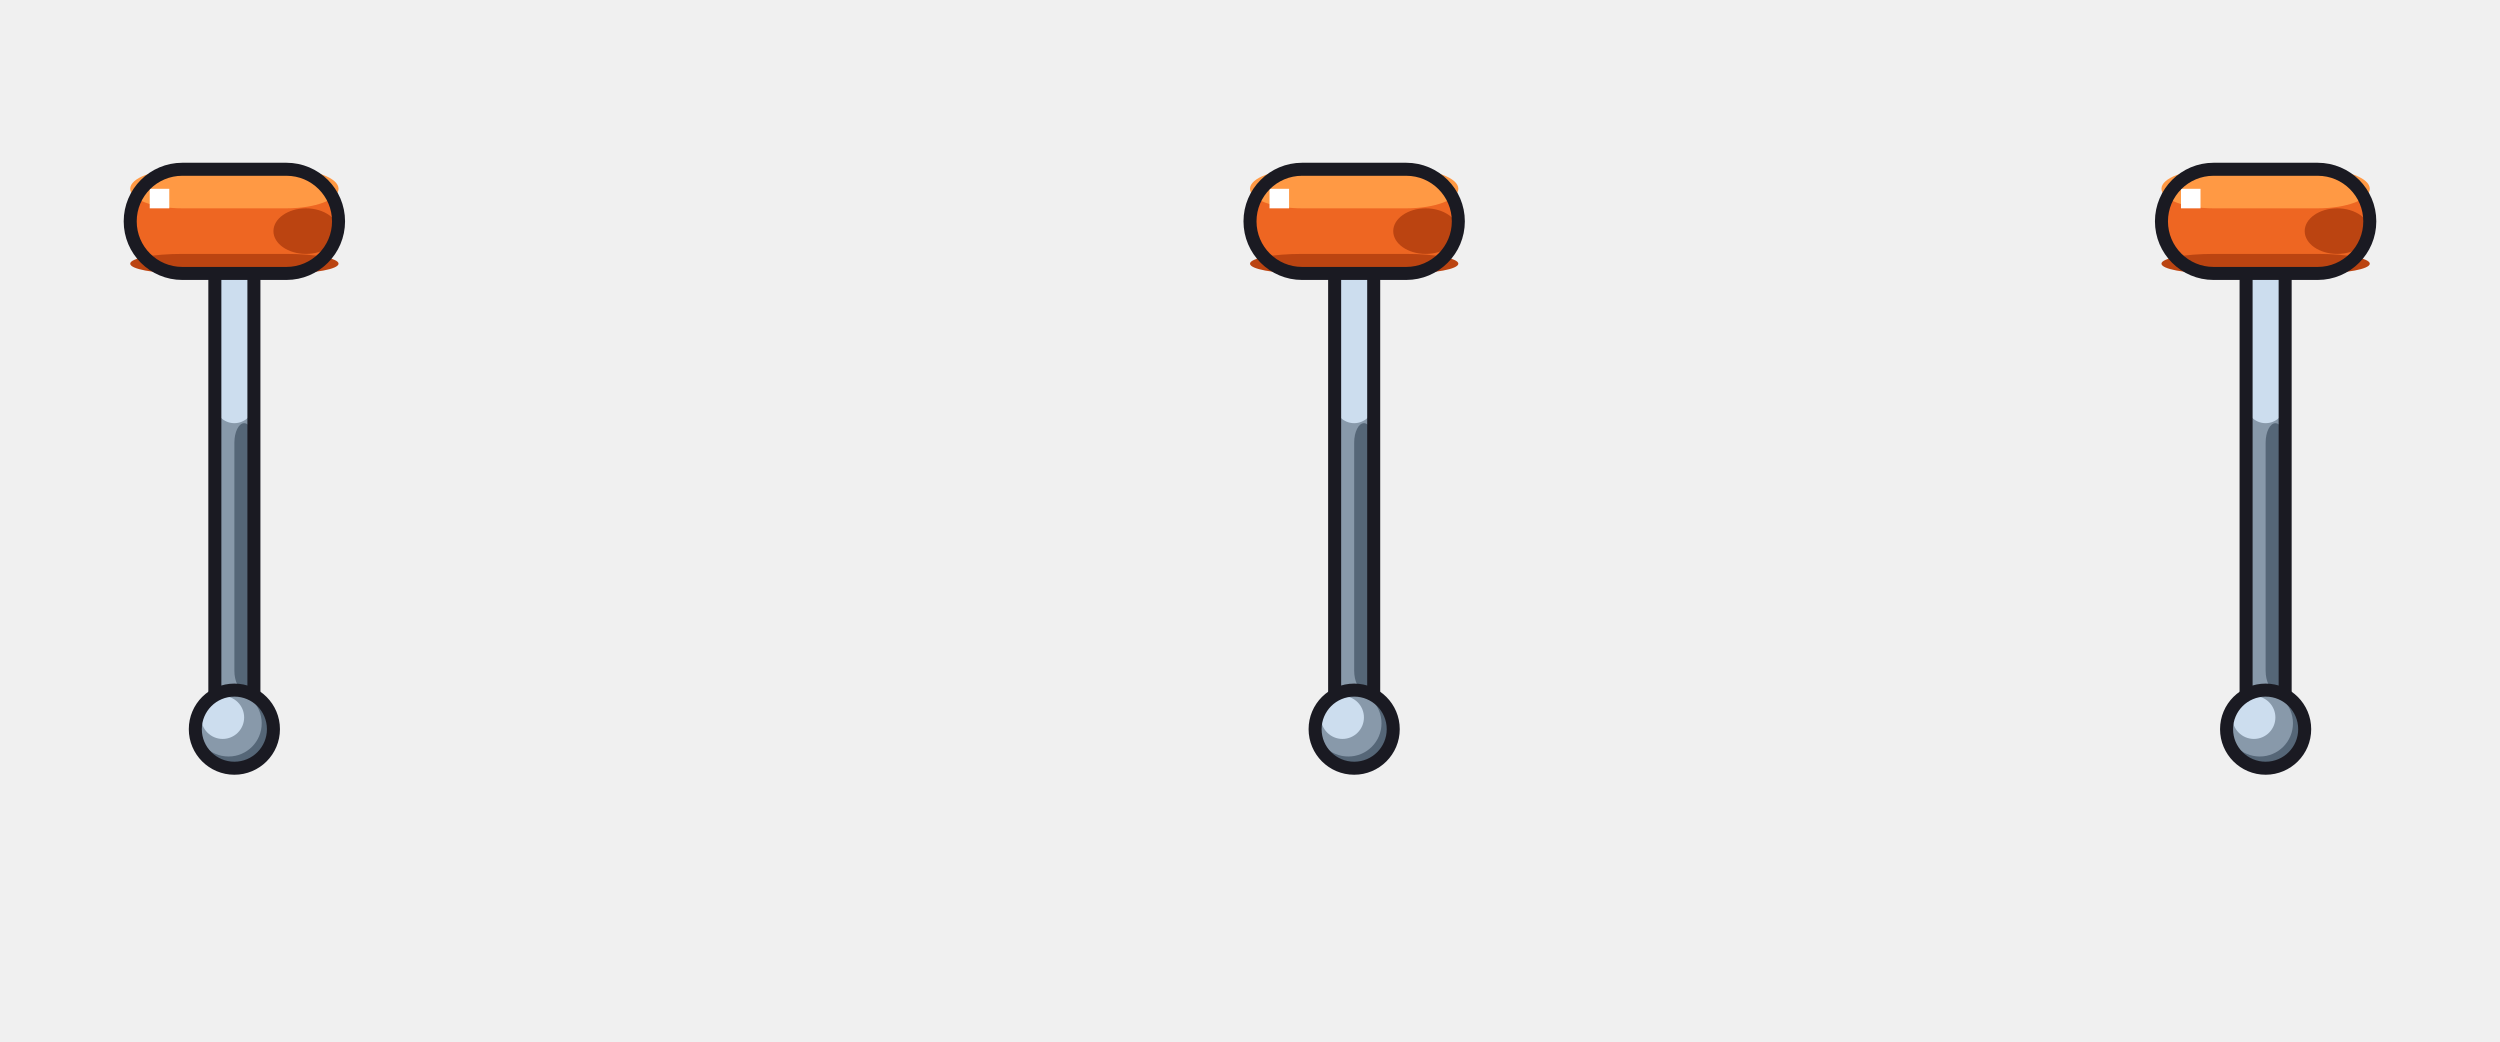
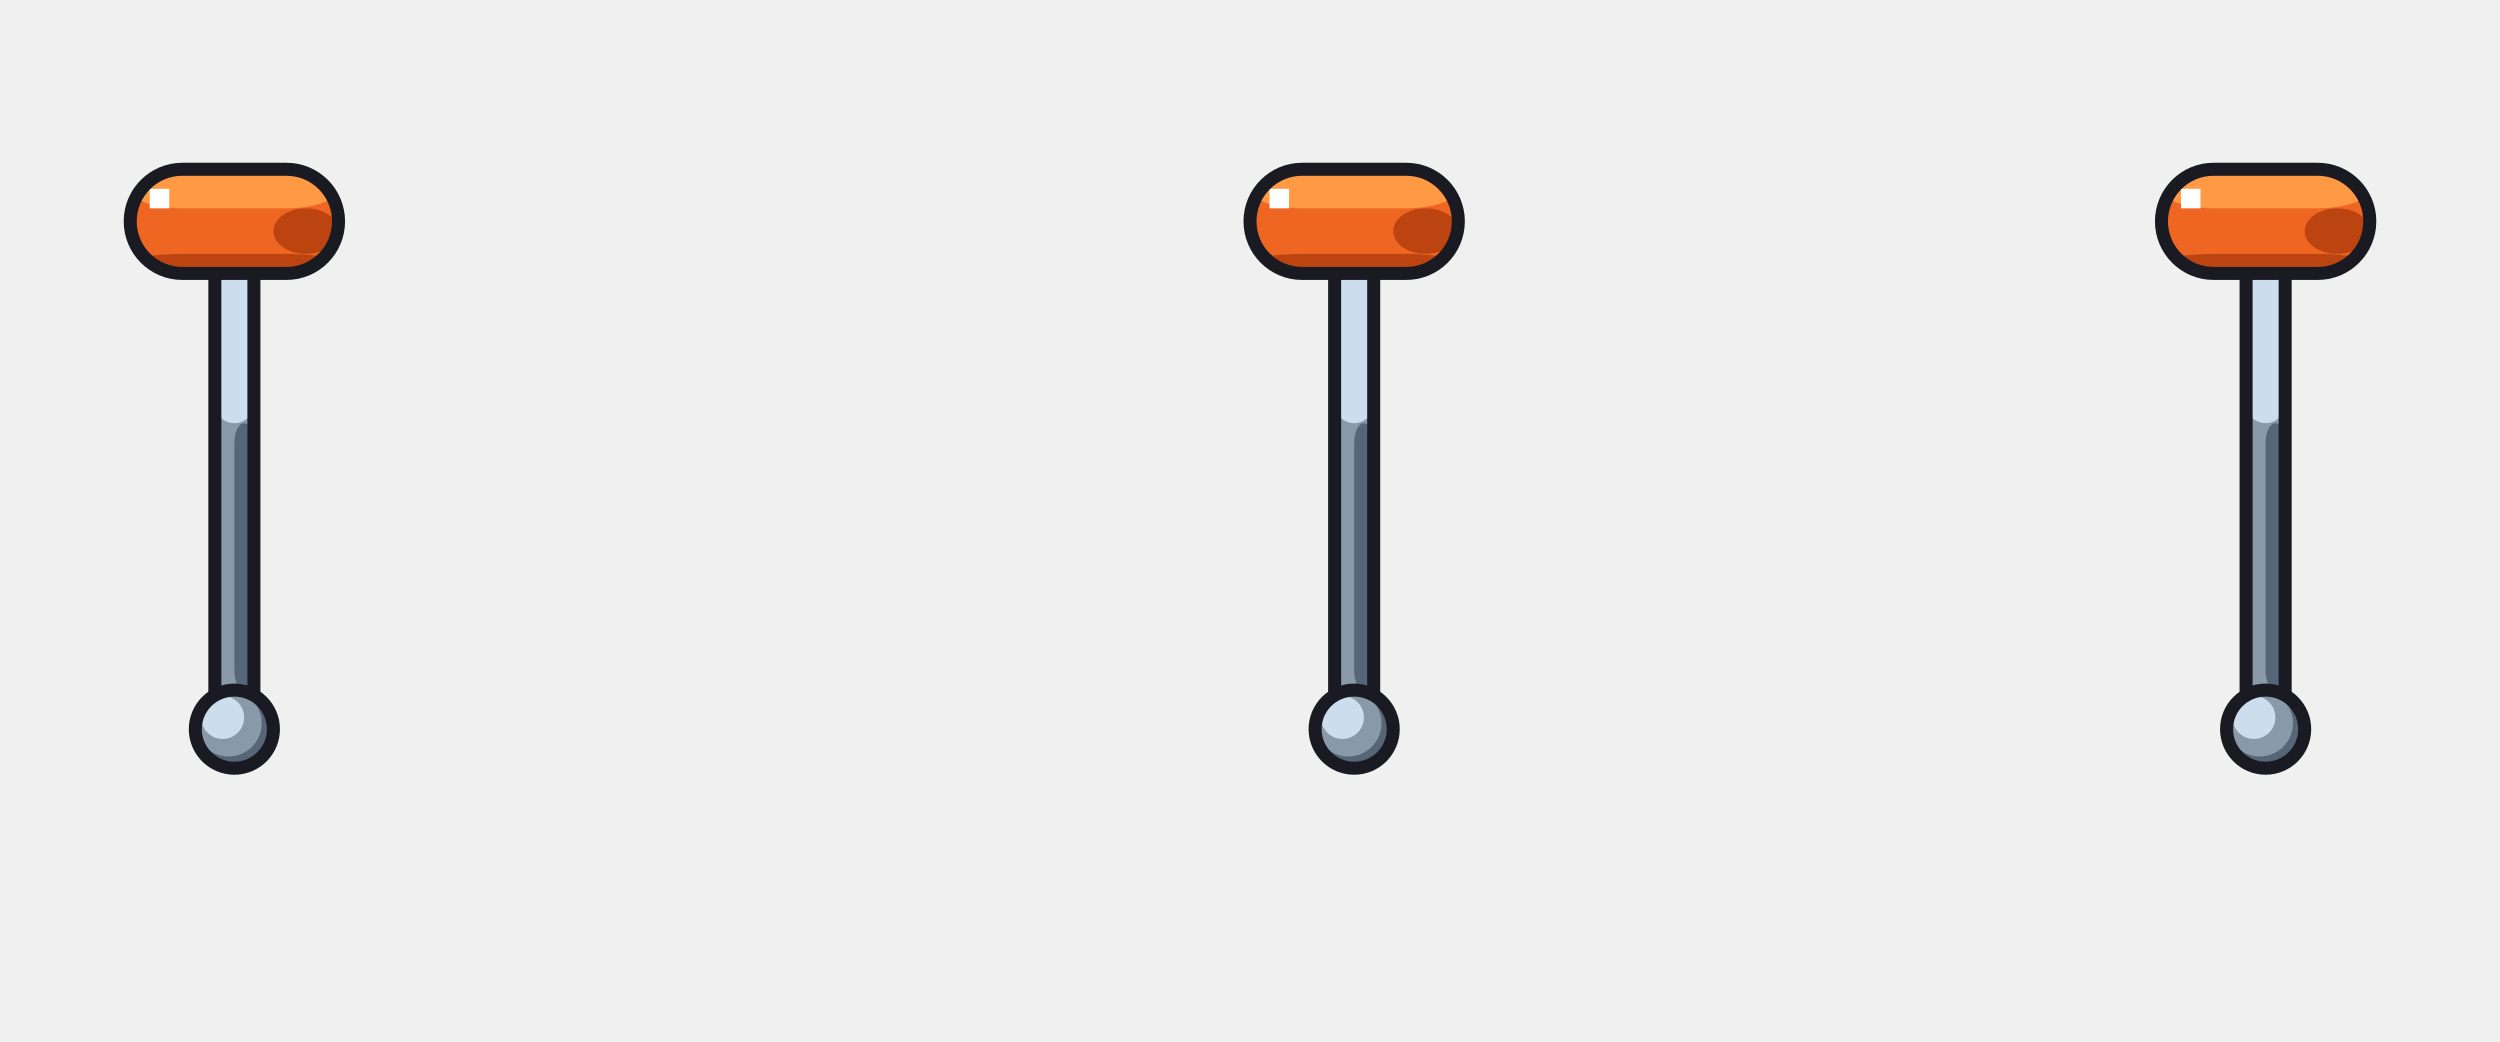
<svg xmlns="http://www.w3.org/2000/svg" viewBox="0 0 384 160" width="384" height="160">
  <g id="folding-umbrella-r0-c0" transform="translate(0,0)">
+     <defs>
+       <clipPath id="folding-umbrella-r0-c0-clip1">
+         <rect x="33" y="40" width="6" height="72" rx="3" />
+       </clipPath>
+       <clipPath id="folding-umbrella-r0-c0-clip2">
+         <rect x="20" y="26" width="32" height="16" rx="8" />
+       </clipPath>
+       <clipPath id="folding-umbrella-r0-c0-clip3">
+         <circle cx="36" cy="112" r="6" />
+       </clipPath>
+     </defs>
    <rect x="33" y="40" width="6" height="72" rx="3" fill="#8899AA" />
-     <rect x="33" y="40" width="6" height="25" rx="3" fill="#CCDDEE" />
-     <rect x="36" y="65" width="3" height="41" rx="3" fill="#556677" />
-     <rect x="33" y="106" width="6" height="6" rx="3" fill="#556677" />
+     <g clip-path="url(#folding-umbrella-r0-c0-clip1)">
+       <rect x="33" y="40" width="6" height="25" rx="3" fill="#CCDDEE" />
+       <rect x="36" y="65" width="3" height="41" rx="3" fill="#556677" />
+       <rect x="33" y="106" width="6" height="6" rx="3" fill="#556677" />
+     </g>
    <rect x="33" y="40" width="6" height="72" rx="3" fill="none" stroke="#1A1A22" stroke-width="2" />
    <rect x="20" y="26" width="32" height="16" rx="8" fill="#EE6622" />
-     <rect x="20" y="26" width="32" height="6" rx="8" fill="#FF9944" />
-     <rect x="42" y="32" width="10" height="7" rx="8" fill="#BB4411" />
-     <rect x="20" y="39" width="32" height="3" rx="8" fill="#BB4411" />
-     <rect x="23" y="29" width="3" height="3" fill="#FFFFFF" />
+     <g clip-path="url(#folding-umbrella-r0-c0-clip2)">
+       <rect x="20" y="26" width="32" height="6" rx="8" fill="#FF9944" />
+       <rect x="42" y="32" width="10" height="7" rx="8" fill="#BB4411" />
+       <rect x="20" y="39" width="32" height="3" rx="8" fill="#BB4411" />
+       <rect x="23" y="29" width="3" height="3" fill="#FFFFFF" />
+     </g>
    <rect x="20" y="26" width="32" height="16" rx="8" fill="none" stroke="#1A1A22" stroke-width="2" />
    <circle cx="36" cy="112" r="6" fill="#556677" />
-     <circle cx="35.1" cy="111.1" r="5.1" fill="#8899AA" />
-     <circle cx="34.2" cy="110.2" r="3.3" fill="#CCDDEE" />
+     <g clip-path="url(#folding-umbrella-r0-c0-clip3)">
+       <circle cx="35.1" cy="111.1" r="5.1" fill="#8899AA" />
+       <circle cx="34.2" cy="110.2" r="3.3" fill="#CCDDEE" />
+     </g>
    <circle cx="36" cy="112" r="6" fill="none" stroke="#1A1A22" stroke-width="2" />
  </g>
  <g id="folding-umbrella-r0-c1" transform="translate(128,0)">
+     <defs>
+       <clipPath id="folding-umbrella-r0-c1-clip1">
+         <rect x="77" y="40" width="6" height="72" rx="3" />
+       </clipPath>
+       <clipPath id="folding-umbrella-r0-c1-clip2">
+         <rect x="64" y="26" width="32" height="16" rx="8" />
+       </clipPath>
+       <clipPath id="folding-umbrella-r0-c1-clip3">
+         <circle cx="80" cy="112" r="6" />
+       </clipPath>
+     </defs>
    <rect x="77" y="40" width="6" height="72" rx="3" fill="#8899AA" />
-     <rect x="77" y="40" width="6" height="25" rx="3" fill="#CCDDEE" />
-     <rect x="80" y="65" width="3" height="41" rx="3" fill="#556677" />
-     <rect x="77" y="106" width="6" height="6" rx="3" fill="#556677" />
+     <g clip-path="url(#folding-umbrella-r0-c1-clip1)">
+       <rect x="77" y="40" width="6" height="25" rx="3" fill="#CCDDEE" />
+       <rect x="80" y="65" width="3" height="41" rx="3" fill="#556677" />
+       <rect x="77" y="106" width="6" height="6" rx="3" fill="#556677" />
+     </g>
    <rect x="77" y="40" width="6" height="72" rx="3" fill="none" stroke="#1A1A22" stroke-width="2" />
    <rect x="64" y="26" width="32" height="16" rx="8" fill="#EE6622" />
-     <rect x="64" y="26" width="32" height="6" rx="8" fill="#FF9944" />
-     <rect x="86" y="32" width="10" height="7" rx="8" fill="#BB4411" />
-     <rect x="64" y="39" width="32" height="3" rx="8" fill="#BB4411" />
-     <rect x="67" y="29" width="3" height="3" fill="#FFFFFF" />
+     <g clip-path="url(#folding-umbrella-r0-c1-clip2)">
+       <rect x="64" y="26" width="32" height="6" rx="8" fill="#FF9944" />
+       <rect x="86" y="32" width="10" height="7" rx="8" fill="#BB4411" />
+       <rect x="64" y="39" width="32" height="3" rx="8" fill="#BB4411" />
+       <rect x="67" y="29" width="3" height="3" fill="#FFFFFF" />
+     </g>
    <rect x="64" y="26" width="32" height="16" rx="8" fill="none" stroke="#1A1A22" stroke-width="2" />
    <circle cx="80" cy="112" r="6" fill="#556677" />
-     <circle cx="79.1" cy="111.1" r="5.1" fill="#8899AA" />
-     <circle cx="78.2" cy="110.2" r="3.3" fill="#CCDDEE" />
+     <g clip-path="url(#folding-umbrella-r0-c1-clip3)">
+       <circle cx="79.1" cy="111.1" r="5.1" fill="#8899AA" />
+       <circle cx="78.2" cy="110.2" r="3.3" fill="#CCDDEE" />
+     </g>
    <circle cx="80" cy="112" r="6" fill="none" stroke="#1A1A22" stroke-width="2" />
  </g>
  <g id="folding-umbrella-r0-c2" transform="translate(256,0)">
+     <defs>
+       <clipPath id="folding-umbrella-r0-c2-clip1">
+         <rect x="89" y="40" width="6" height="72" rx="3" />
+       </clipPath>
+       <clipPath id="folding-umbrella-r0-c2-clip2">
+         <rect x="76" y="26" width="32" height="16" rx="8" />
+       </clipPath>
+       <clipPath id="folding-umbrella-r0-c2-clip3">
+         <circle cx="92" cy="112" r="6" />
+       </clipPath>
+     </defs>
    <rect x="89" y="40" width="6" height="72" rx="3" fill="#8899AA" />
-     <rect x="89" y="40" width="6" height="25" rx="3" fill="#CCDDEE" />
-     <rect x="92" y="65" width="3" height="41" rx="3" fill="#556677" />
-     <rect x="89" y="106" width="6" height="6" rx="3" fill="#556677" />
+     <g clip-path="url(#folding-umbrella-r0-c2-clip1)">
+       <rect x="89" y="40" width="6" height="25" rx="3" fill="#CCDDEE" />
+       <rect x="92" y="65" width="3" height="41" rx="3" fill="#556677" />
+       <rect x="89" y="106" width="6" height="6" rx="3" fill="#556677" />
+     </g>
    <rect x="89" y="40" width="6" height="72" rx="3" fill="none" stroke="#1A1A22" stroke-width="2" />
    <rect x="76" y="26" width="32" height="16" rx="8" fill="#EE6622" />
-     <rect x="76" y="26" width="32" height="6" rx="8" fill="#FF9944" />
-     <rect x="98" y="32" width="10" height="7" rx="8" fill="#BB4411" />
-     <rect x="76" y="39" width="32" height="3" rx="8" fill="#BB4411" />
-     <rect x="79" y="29" width="3" height="3" fill="#FFFFFF" />
+     <g clip-path="url(#folding-umbrella-r0-c2-clip2)">
+       <rect x="76" y="26" width="32" height="6" rx="8" fill="#FF9944" />
+       <rect x="98" y="32" width="10" height="7" rx="8" fill="#BB4411" />
+       <rect x="76" y="39" width="32" height="3" rx="8" fill="#BB4411" />
+       <rect x="79" y="29" width="3" height="3" fill="#FFFFFF" />
+     </g>
    <rect x="76" y="26" width="32" height="16" rx="8" fill="none" stroke="#1A1A22" stroke-width="2" />
    <circle cx="92" cy="112" r="6" fill="#556677" />
-     <circle cx="91.1" cy="111.1" r="5.1" fill="#8899AA" />
-     <circle cx="90.2" cy="110.2" r="3.3" fill="#CCDDEE" />
+     <g clip-path="url(#folding-umbrella-r0-c2-clip3)">
+       <circle cx="91.1" cy="111.1" r="5.1" fill="#8899AA" />
+       <circle cx="90.2" cy="110.2" r="3.3" fill="#CCDDEE" />
+     </g>
    <circle cx="92" cy="112" r="6" fill="none" stroke="#1A1A22" stroke-width="2" />
  </g>
</svg>
